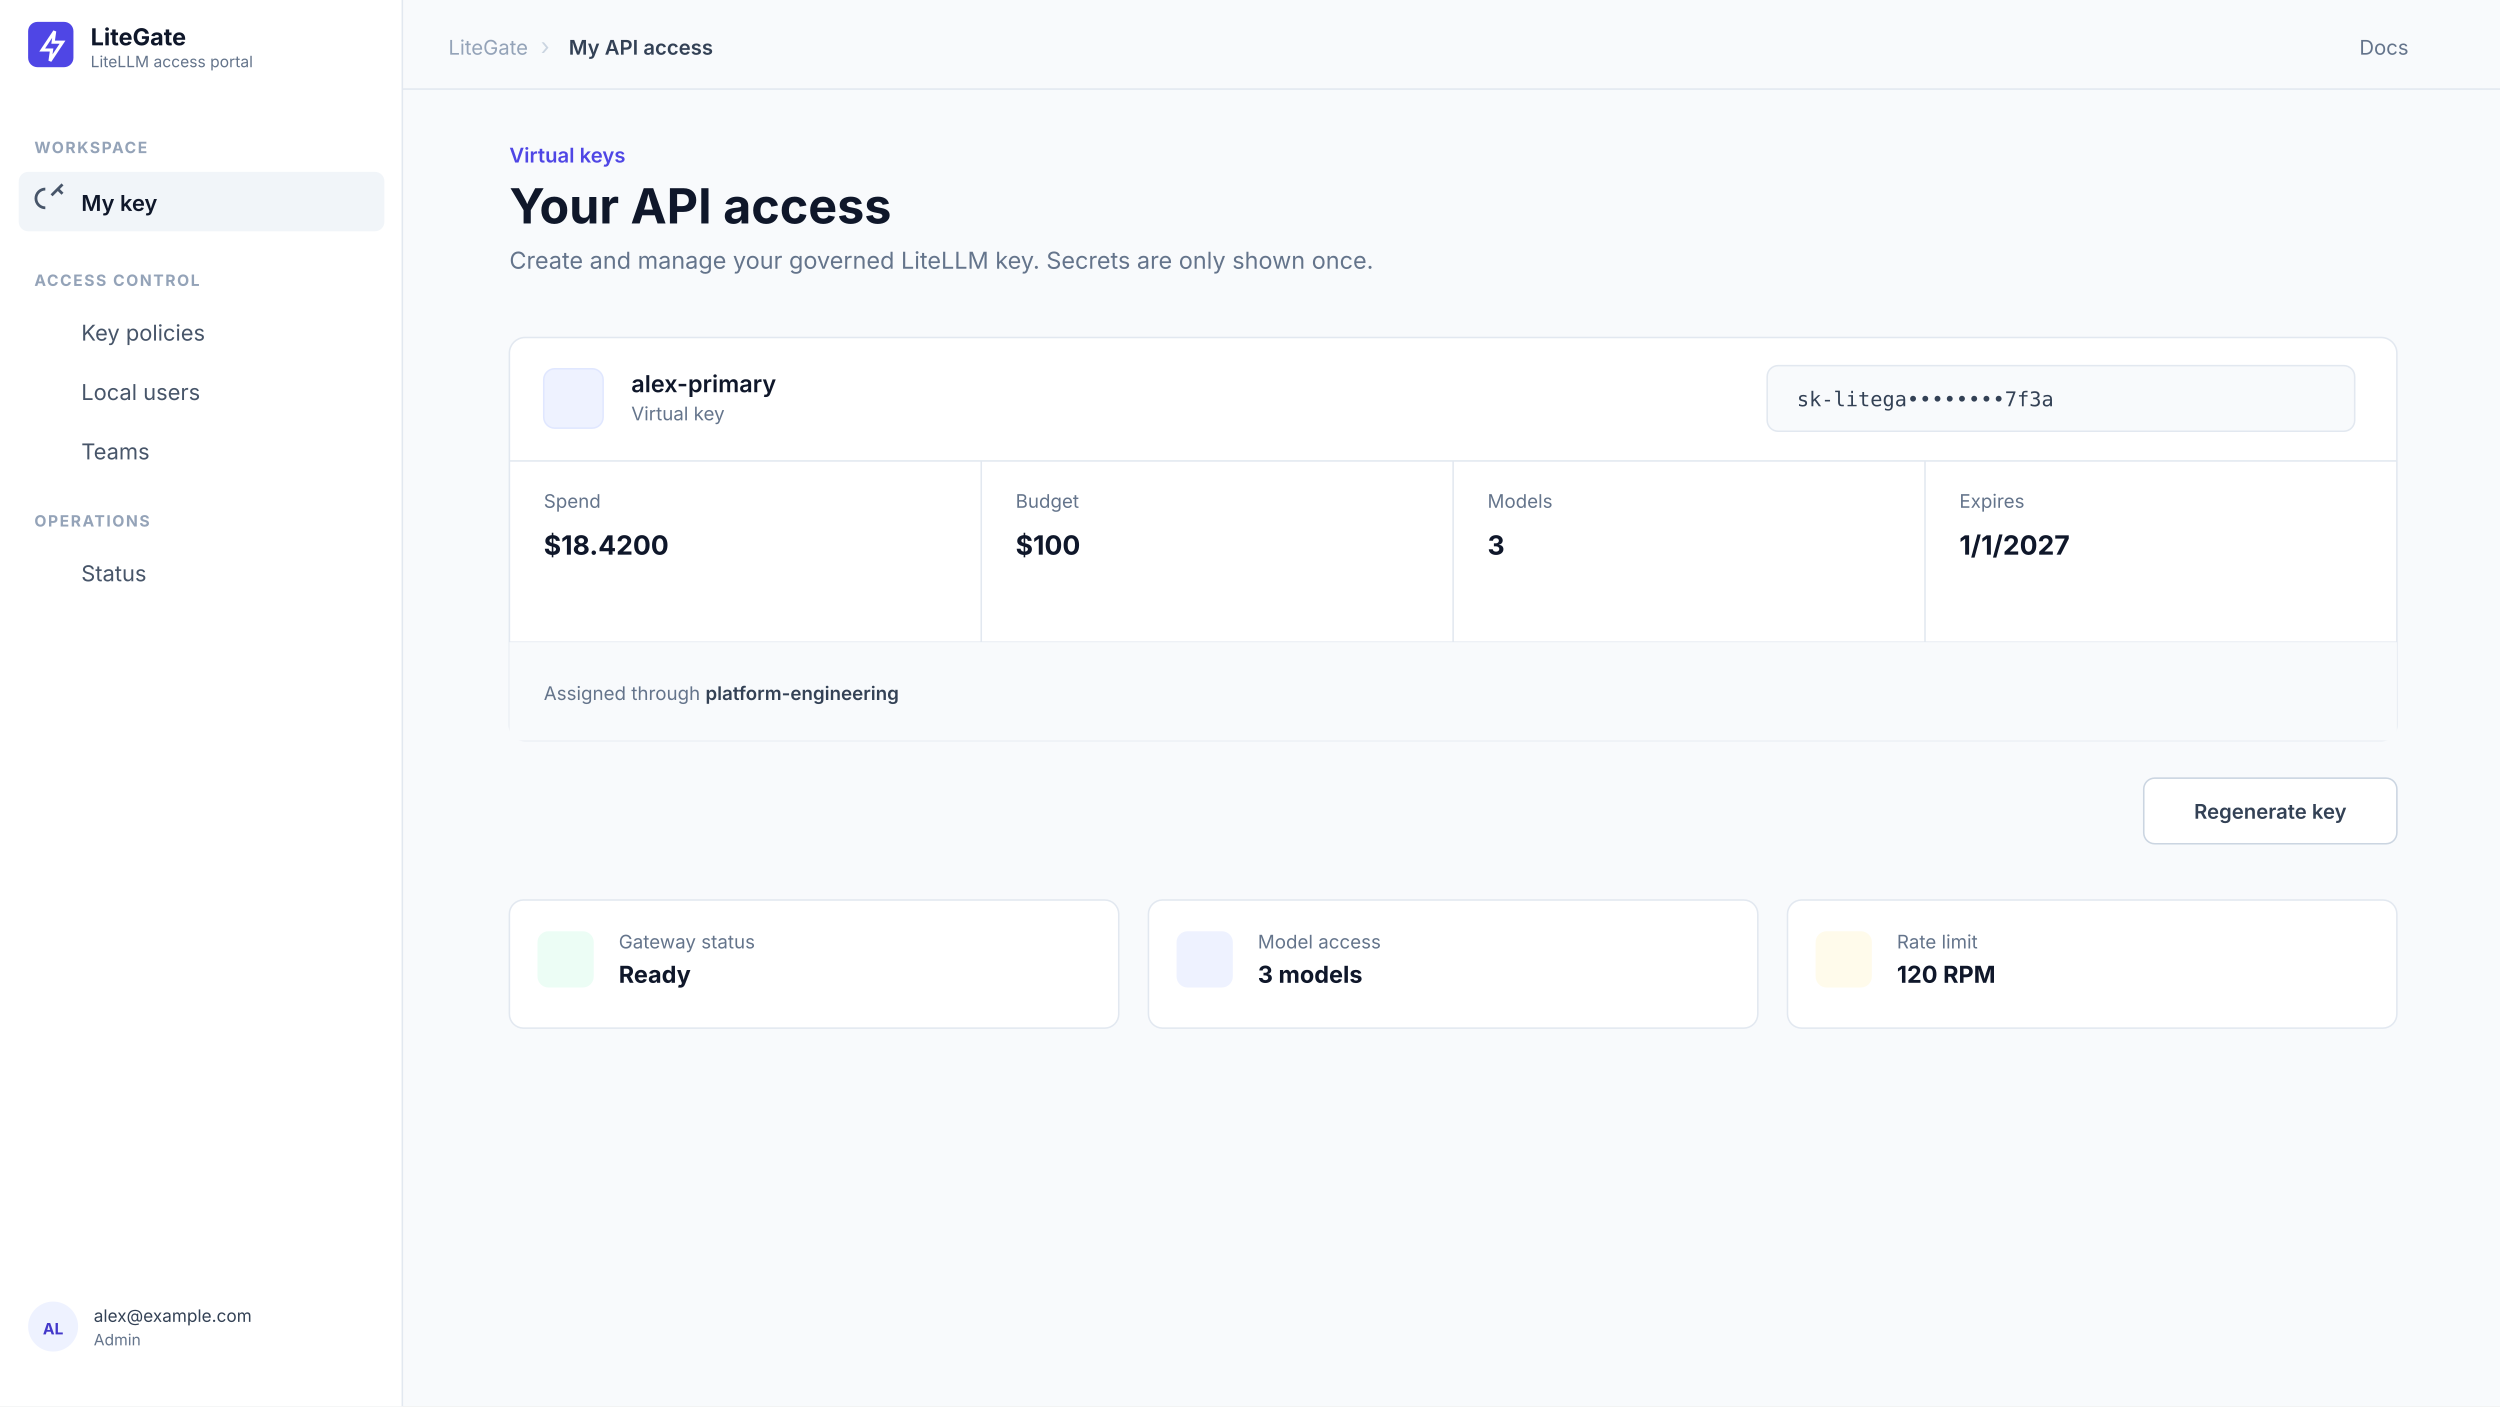
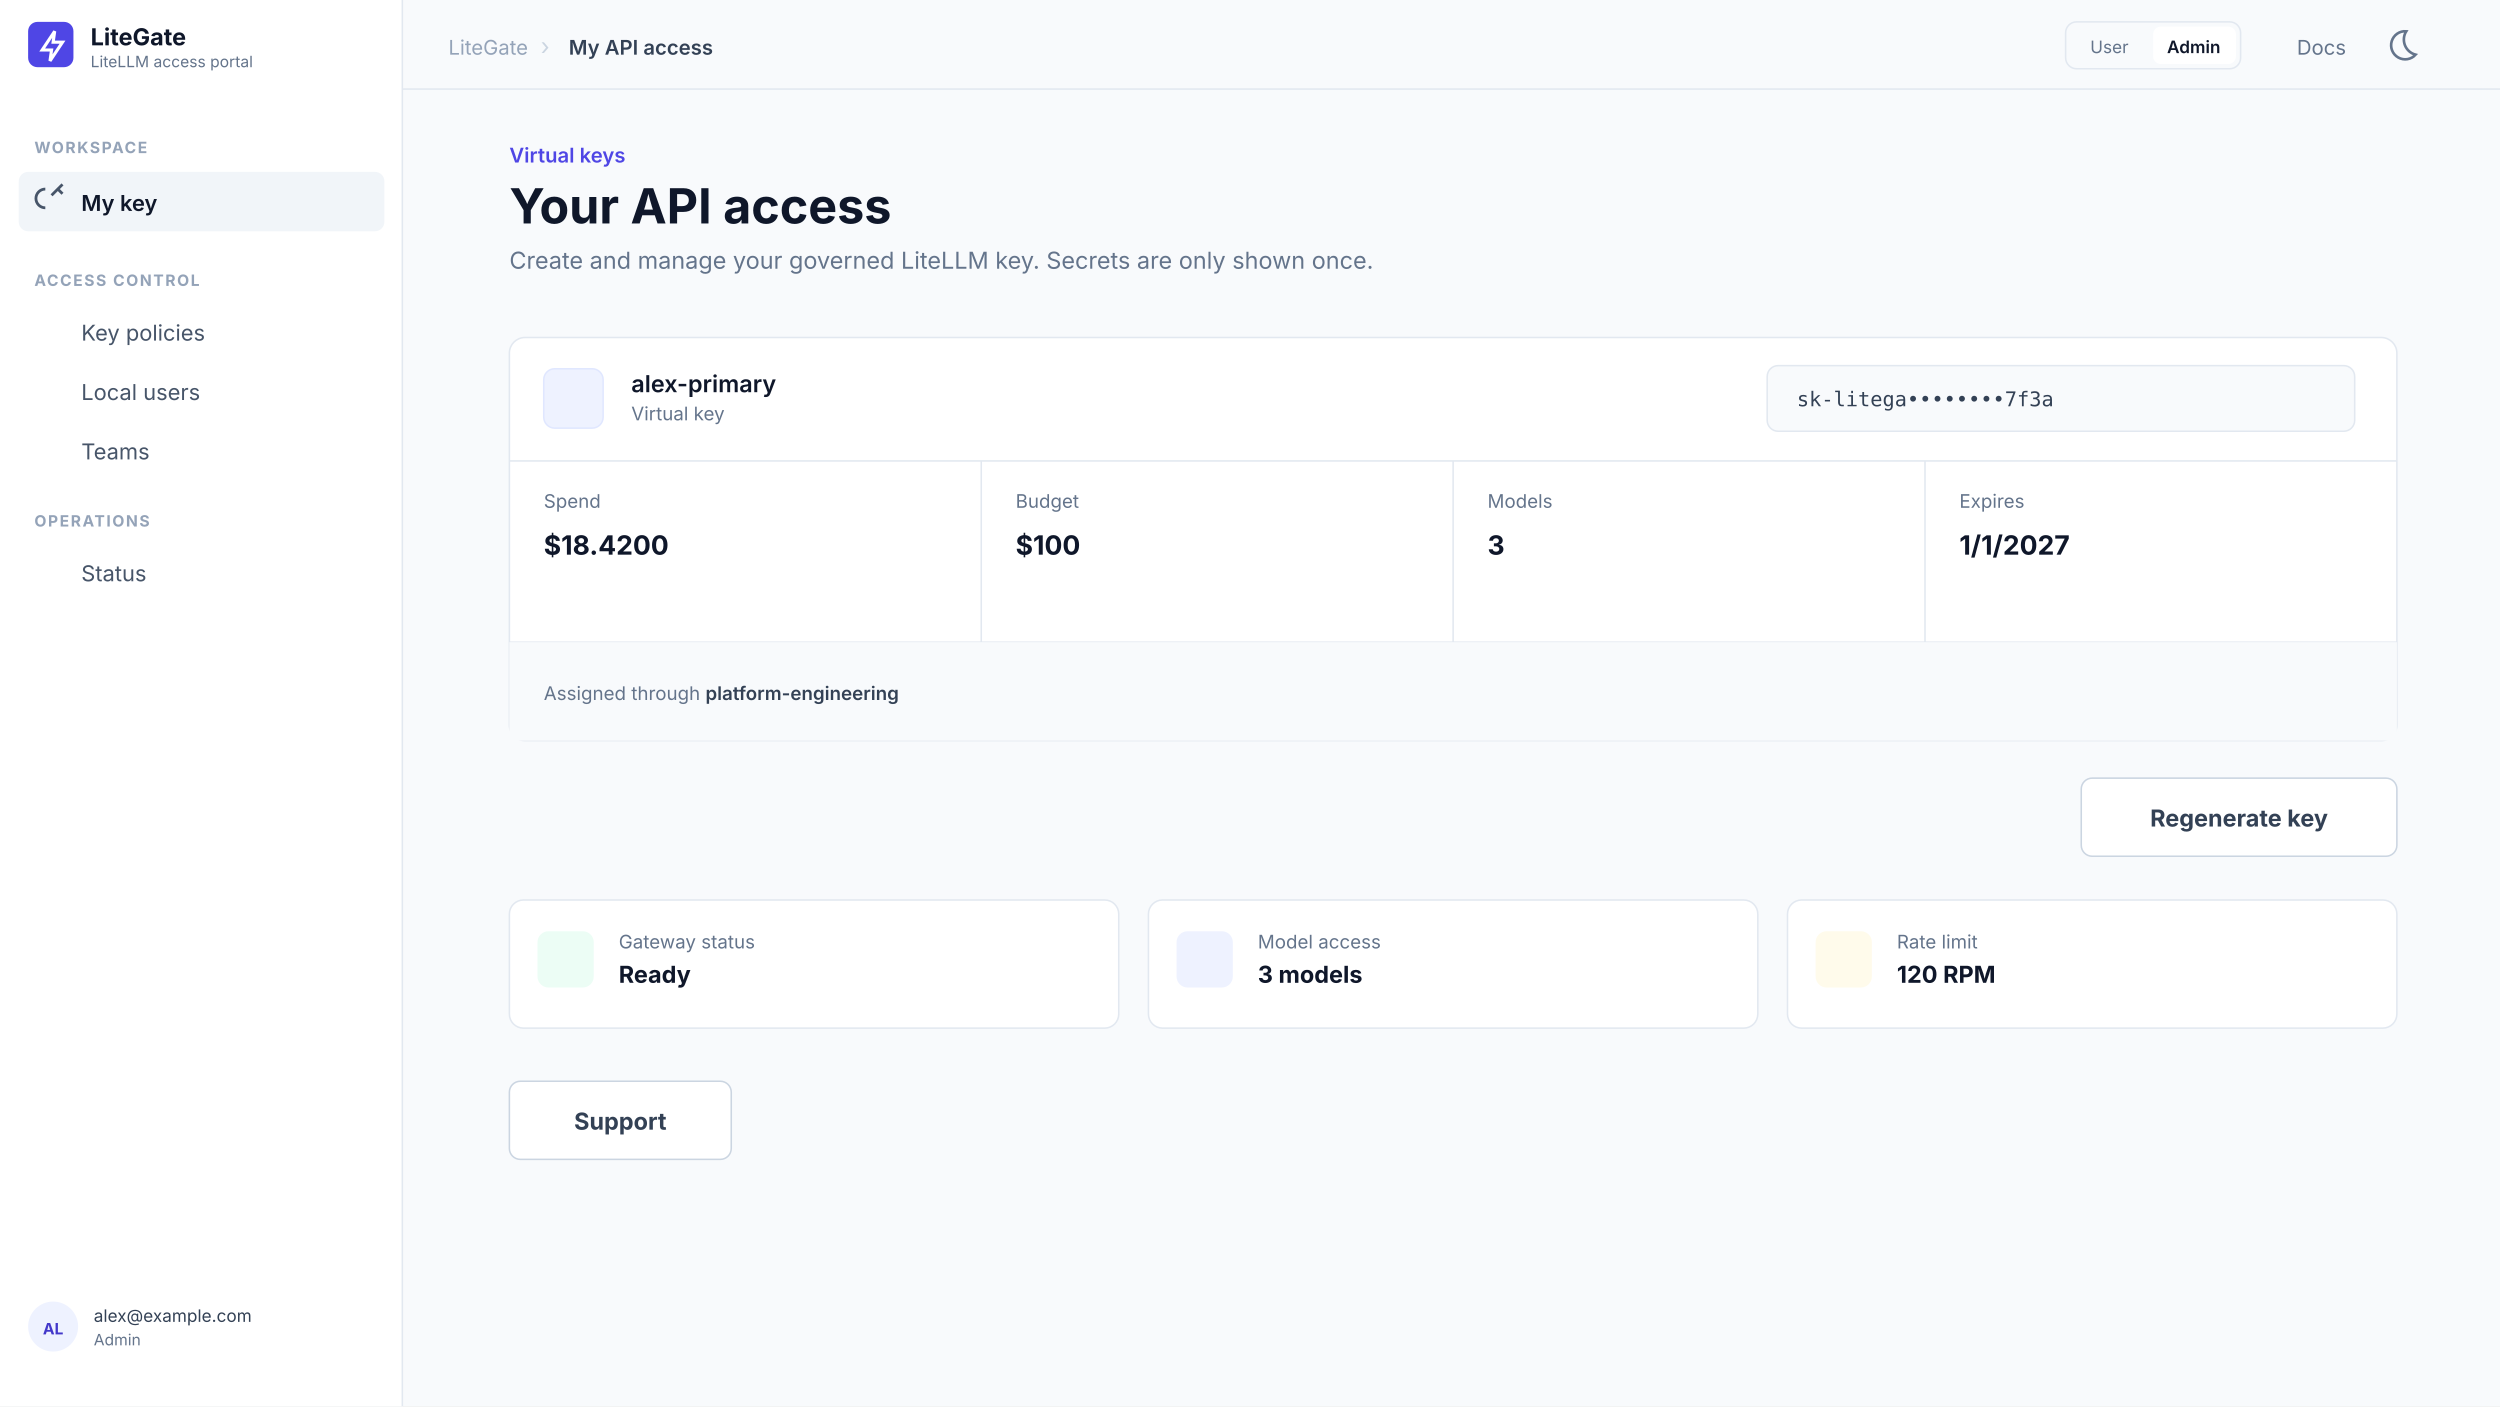
<svg xmlns="http://www.w3.org/2000/svg" width="1600" height="900" viewBox="0 0 1600 900">
  <rect width="1600" height="900" fill="#F8FAFC" />
  <rect width="258" height="900" fill="#FFFFFF" />
  <path d="M257.5 0v900M258 57h1342" stroke="#E2E8F0" />
  <g font-family="Inter, Segoe UI, Arial, sans-serif">
    <g transform="translate(18 14)">
      <rect width="29" height="29" rx="6" fill="#4F46E5" />
      <path d="M17 6l-8 12h6l-1 7 8-12h-6l1-7z" fill="none" stroke="#FFF" stroke-width="2" />
      <text x="40" y="15" fill="#0F172A" font-size="15" font-weight="650">LiteGate</text>
      <text x="40" y="29" fill="#64748B" font-size="10">LiteLLM access portal</text>
    </g>
    <text x="22" y="98" fill="#94A3B8" font-size="10" font-weight="700" letter-spacing="1">WORKSPACE</text>
    <rect x="12" y="110" width="234" height="38" rx="6" fill="#F1F5F9" />
    <path d="M29 121a6 6 0 1 0 0 12m4-8 7-7m-3 3 3 3" fill="none" stroke="#475569" stroke-width="1.8" />
    <text x="52" y="135" fill="#0F172A" font-size="14" font-weight="600">My key</text>
    <text x="22" y="183" fill="#94A3B8" font-size="10" font-weight="700" letter-spacing="1">ACCESS CONTROL</text>
    <text x="52" y="218" fill="#475569" font-size="14">Key policies</text>
    <text x="52" y="256" fill="#475569" font-size="14">Local users</text>
    <text x="52" y="294" fill="#475569" font-size="14">Teams</text>
    <text x="22" y="337" fill="#94A3B8" font-size="10" font-weight="700" letter-spacing="1">OPERATIONS</text>
    <text x="52" y="372" fill="#475569" font-size="14">Status</text>
    <circle cx="34" cy="849" r="16" fill="#EEF2FF" />
    <text x="34" y="854" text-anchor="middle" fill="#4338CA" font-size="10" font-weight="700">AL</text>
    <text x="60" y="846" fill="#334155" font-size="11">alex@example.com</text>
    <text x="60" y="861" fill="#64748B" font-size="10">Admin</text>
    <text x="287" y="35" fill="#94A3B8" font-size="13">LiteGate</text>
    <text x="346" y="35" fill="#CBD5E1" font-size="15">›</text>
    <text x="364" y="35" fill="#334155" font-size="13" font-weight="600">My API access</text>
-     <text x="1510" y="35" fill="#64748B" font-size="13">Docs</text>
+     <rect x="1322" y="14" width="112" height="30" rx="7" fill="#F8FAFC" stroke="#E2E8F0" />
+     <rect x="1378" y="17" width="53" height="24" rx="5" fill="#FFF" />
+     <text x="1350" y="34" text-anchor="middle" fill="#64748B" font-size="11">User</text>
+     <text x="1404" y="34" text-anchor="middle" fill="#0F172A" font-size="11" font-weight="600">Admin</text>
+     <text x="1470" y="35" fill="#64748B" font-size="13">Docs</text>
+     <path d="M1540 20a9 9 0 1 0 6 15 10 10 0 0 1-6-15z" fill="none" stroke="#64748B" stroke-width="1.7" />
    <g transform="translate(326 104)">
      <text x="0" y="0" fill="#4F46E5" font-size="13" font-weight="600">Virtual keys</text>
      <text x="0" y="39" fill="#0F172A" font-size="31" font-weight="650">Your API access</text>
      <text x="0" y="68" fill="#64748B" font-size="15">Create and manage your governed LiteLLM key. Secrets are only shown once.</text>
      <g transform="translate(0 112)">
        <rect width="1208" height="258" rx="10" fill="#FFF" stroke="#E2E8F0" />
        <rect x="22" y="20" width="38" height="38" rx="7" fill="#EEF2FF" stroke="#E0E7FF" />
        <text x="78" y="35" fill="#0F172A" font-size="15" font-weight="600">alex-primary</text>
        <text x="78" y="53" fill="#64748B" font-size="12">Virtual key</text>
        <rect x="805" y="18" width="376" height="42" rx="7" fill="#F8FAFC" stroke="#E2E8F0" />
        <text x="824" y="44" fill="#334155" font-size="13" font-family="ui-monospace, Consolas, monospace">sk-litega••••••••7f3a</text>
        <path d="M0 79h1208M302 79v116M604 79v116M906 79v116M0 195h1208" stroke="#E2E8F0" />
        <text x="22" y="109" fill="#64748B" font-size="12">Spend</text>
        <text x="22" y="139" fill="#0F172A" font-size="17" font-weight="650">$18.4200</text>
        <text x="324" y="109" fill="#64748B" font-size="12">Budget</text>
        <text x="324" y="139" fill="#0F172A" font-size="17" font-weight="650">$100</text>
        <text x="626" y="109" fill="#64748B" font-size="12">Models</text>
        <text x="626" y="139" fill="#0F172A" font-size="17" font-weight="650">3</text>
        <text x="928" y="109" fill="#64748B" font-size="12">Expires</text>
        <text x="928" y="139" fill="#0F172A" font-size="17" font-weight="650">1/1/2027</text>
        <rect y="195" width="1208" height="63" rx="0" fill="#F8FAFC" />
        <text x="22" y="232" fill="#64748B" font-size="12">Assigned through  <tspan fill="#334155" font-weight="600">platform-engineering</tspan>
        </text>
      </g>
-       <rect x="1046" y="394" width="162" height="42" rx="7" fill="#FFF" stroke="#CBD5E1" />
-       <text x="1127" y="420" text-anchor="middle" fill="#334155" font-size="13" font-weight="600">Regenerate key</text>
+       <rect x="1006" y="394" width="202" height="50" rx="7" fill="#FFF" stroke="#CBD5E1" />
+       <text x="1107" y="425" text-anchor="middle" fill="#334155" font-size="15" font-weight="650">Regenerate key</text>
      <g transform="translate(0 472)">
        <rect width="390" height="82" rx="9" fill="#FFF" stroke="#E2E8F0" />
        <rect x="18" y="20" width="36" height="36" rx="7" fill="#ECFDF5" />
        <text x="70" y="31" fill="#64748B" font-size="12">Gateway status</text>
        <text x="70" y="53" fill="#0F172A" font-size="15" font-weight="650">Ready</text>
        <g transform="translate(409)">
          <rect width="390" height="82" rx="9" fill="#FFF" stroke="#E2E8F0" />
          <rect x="18" y="20" width="36" height="36" rx="7" fill="#EEF2FF" />
          <text x="70" y="31" fill="#64748B" font-size="12">Model access</text>
          <text x="70" y="53" fill="#0F172A" font-size="15" font-weight="650">3 models</text>
        </g>
        <g transform="translate(818)">
          <rect width="390" height="82" rx="9" fill="#FFF" stroke="#E2E8F0" />
          <rect x="18" y="20" width="36" height="36" rx="7" fill="#FFFBEB" />
          <text x="70" y="31" fill="#64748B" font-size="12">Rate limit</text>
          <text x="70" y="53" fill="#0F172A" font-size="15" font-weight="650">120 RPM</text>
        </g>
      </g>
+       <rect x="0" y="588" width="142" height="50" rx="7" fill="#FFF" stroke="#CBD5E1" />
+       <text x="71" y="619" text-anchor="middle" fill="#334155" font-size="15" font-weight="650">Support</text>
    </g>
  </g>
</svg>
